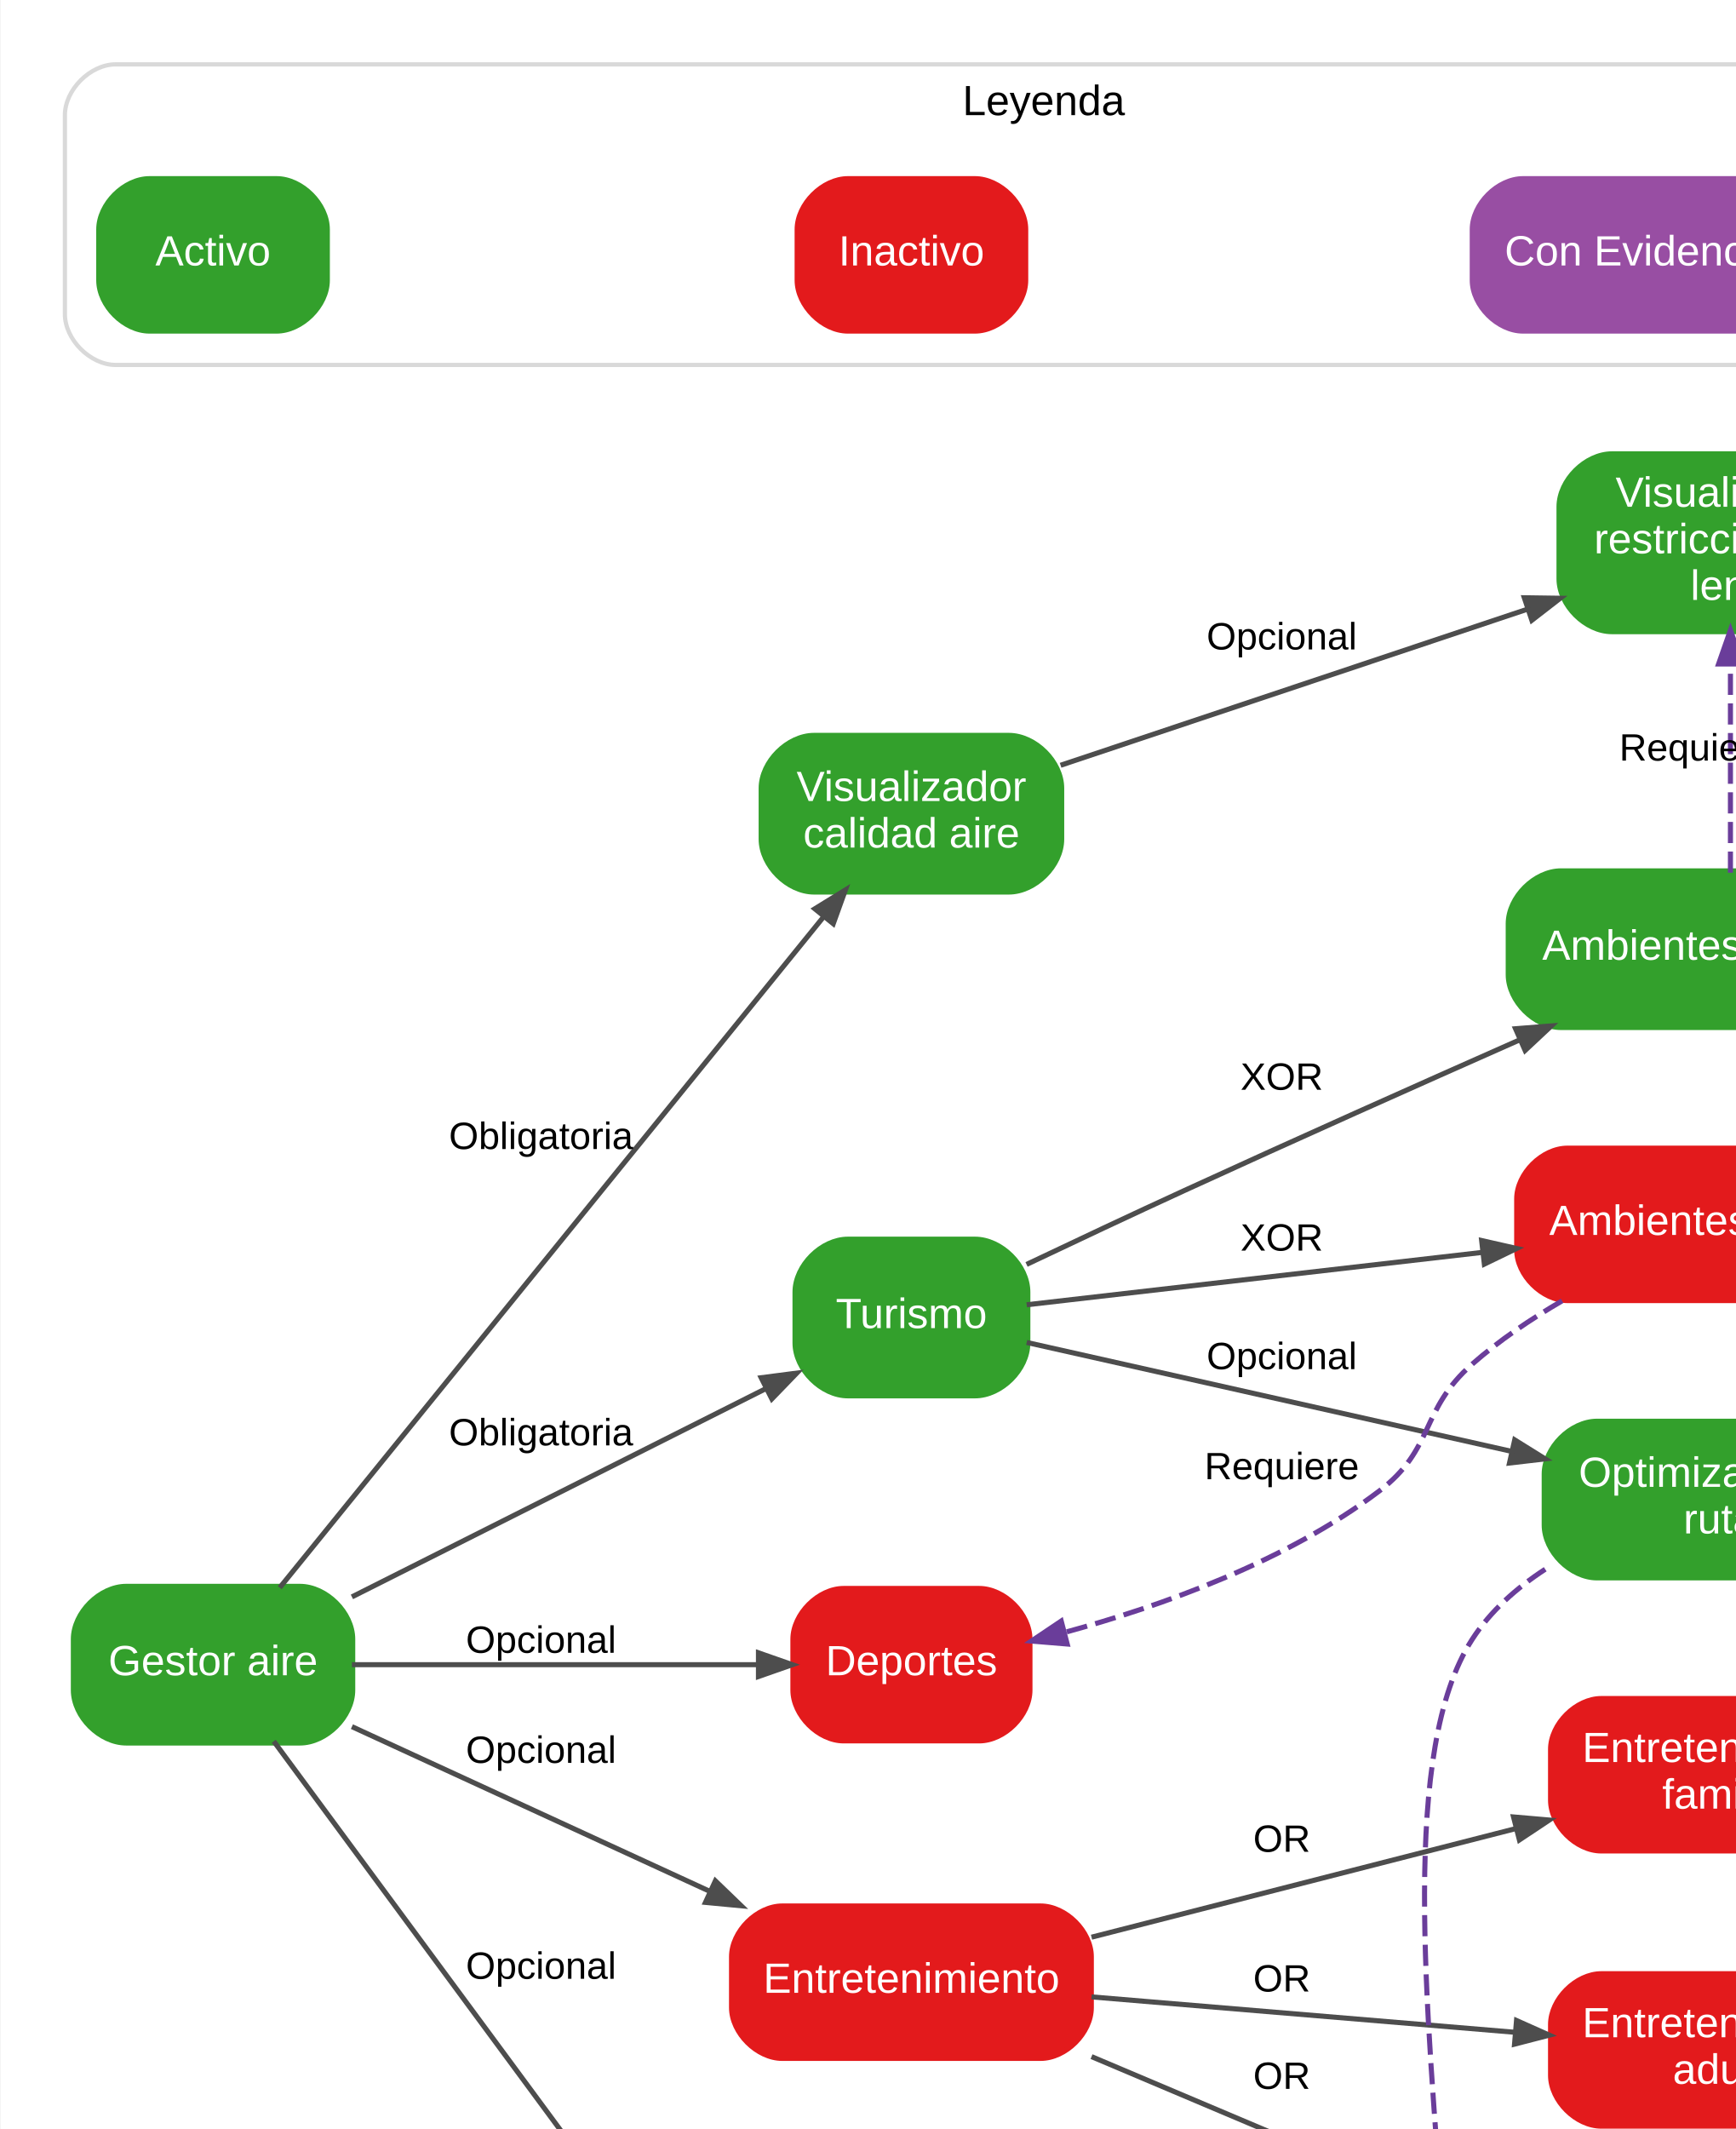
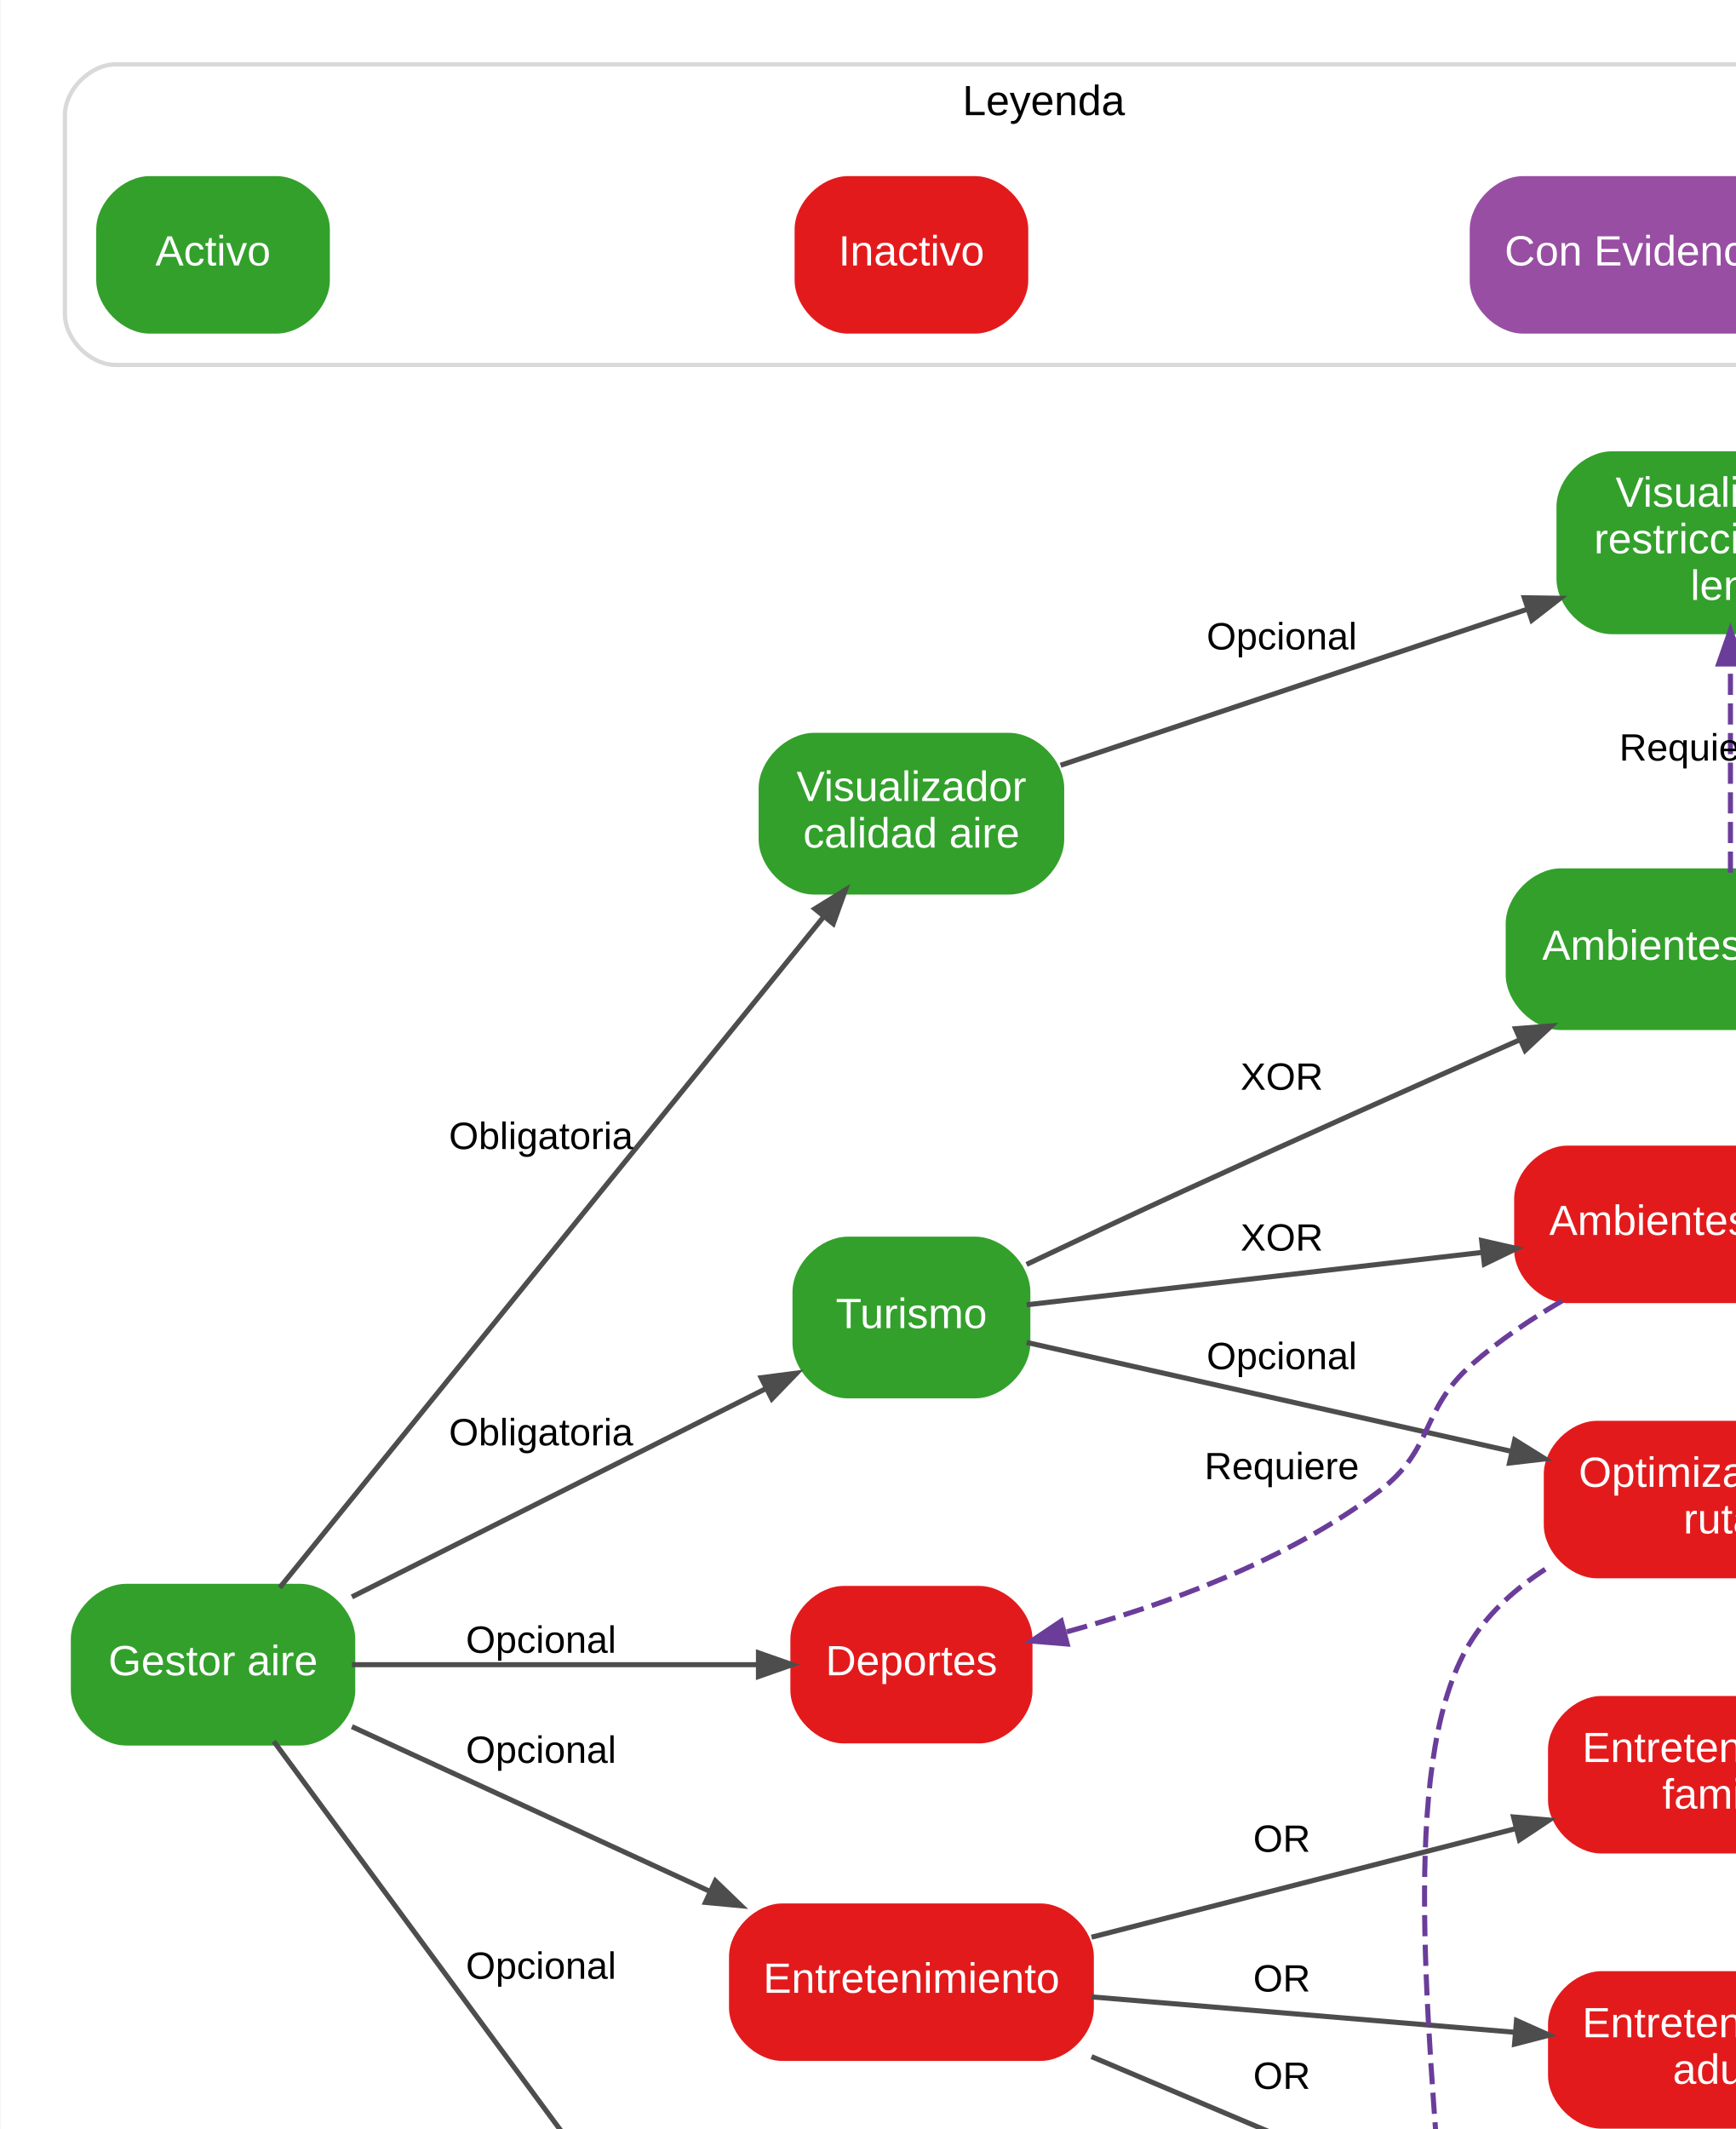
<svg xmlns="http://www.w3.org/2000/svg" width="958pt" height="1175pt" viewBox="0.00 0.00 626.90 769.40">
  <g id="graph0" class="graph" transform="scale(1.53 1.53) rotate(0) translate(7.2 762.2)">
    <polygon fill="white" stroke="transparent" points="-7.2,7.2 -7.2,-762.2 619.7,-762.2 619.7,7.2 -7.2,7.2" />
    <g id="clust1" class="cluster">
      <path fill="none" stroke="#d9d9d9" d="M20,-676C20,-676 458.5,-676 458.5,-676 464.5,-676 470.5,-682 470.5,-688 470.5,-688 470.5,-735 470.5,-735 470.5,-741 464.5,-747 458.5,-747 458.5,-747 20,-747 20,-747 14,-747 8,-741 8,-735 8,-735 8,-688 8,-688 8,-682 14,-676 20,-676" />
      <text text-anchor="middle" x="239.25" y="-735" font-family="Arial" font-size="10.00">Leyenda</text>
    </g>
    <g id="node1" class="node">
      <path fill="#33a02c" stroke="#33a02c" stroke-width="2.2" d="M63.5,-387C63.5,-387 22.5,-387 22.5,-387 16.5,-387 10.5,-381 10.5,-375 10.5,-375 10.5,-363 10.5,-363 10.5,-357 16.5,-351 22.5,-351 22.5,-351 63.5,-351 63.5,-351 69.5,-351 75.5,-357 75.5,-363 75.5,-363 75.5,-375 75.5,-375 75.5,-381 69.5,-387 63.5,-387" />
      <text text-anchor="middle" x="43" y="-366.5" font-family="Arial" font-size="10.00" fill="white">Gestor aire</text>
    </g>
    <g id="node2" class="node">
      <path fill="#33a02c" stroke="#33a02c" stroke-width="2.2" d="M231,-588C231,-588 185,-588 185,-588 179,-588 173,-582 173,-576 173,-576 173,-564 173,-564 173,-558 179,-552 185,-552 185,-552 231,-552 231,-552 237,-552 243,-558 243,-564 243,-564 243,-576 243,-576 243,-582 237,-588 231,-588" />
      <text text-anchor="middle" x="208" y="-573" font-family="Arial" font-size="10.00" fill="white">Visualizador</text>
      <text text-anchor="middle" x="208" y="-562" font-family="Arial" font-size="10.00" fill="white">calidad aire</text>
    </g>
    <g id="edge1" class="edge">
      <path fill="none" stroke="#4d4d4d" stroke-width="1.2" d="M58.75,-387.19C88.15,-423.44 154.05,-504.7 187.18,-545.56" />
      <polygon fill="#4d4d4d" stroke="#4d4d4d" stroke-width="1.2" points="185.18,-547.54 192.4,-551.99 189.53,-544.02 185.18,-547.54" />
      <text text-anchor="middle" x="120.5" y="-490.8" font-family="Arial" font-size="9.00">Obligatoria</text>
    </g>
    <g id="node4" class="node">
      <path fill="#33a02c" stroke="#33a02c" stroke-width="2.2" d="M223,-469C223,-469 193,-469 193,-469 187,-469 181,-463 181,-457 181,-457 181,-445 181,-445 181,-439 187,-433 193,-433 193,-433 223,-433 223,-433 229,-433 235,-439 235,-445 235,-445 235,-457 235,-457 235,-463 229,-469 223,-469" />
      <text text-anchor="middle" x="208" y="-448.5" font-family="Arial" font-size="10.00" fill="white">Turismo</text>
    </g>
    <g id="edge2" class="edge">
      <path fill="none" stroke="#4d4d4d" stroke-width="1.2" d="M75.81,-385.01C103.97,-399.17 144.91,-419.76 173.54,-434.17" />
      <polygon fill="#4d4d4d" stroke="#4d4d4d" stroke-width="1.2" points="172.5,-436.78 180.91,-437.87 175.02,-431.78 172.5,-436.78" />
      <text text-anchor="middle" x="120.5" y="-420.8" font-family="Arial" font-size="9.00">Obligatoria</text>
    </g>
    <g id="node7" class="node">
      <path fill="#e31a1c" stroke="#e31a1c" stroke-width="1.2" d="M224,-387C224,-387 192,-387 192,-387 186,-387 180,-381 180,-375 180,-375 180,-363 180,-363 180,-357 186,-351 192,-351 192,-351 224,-351 224,-351 230,-351 236,-357 236,-363 236,-363 236,-375 236,-375 236,-381 230,-387 224,-387" />
      <text text-anchor="middle" x="208" y="-366.5" font-family="Arial" font-size="10.00" fill="white">Deportes</text>
    </g>
    <g id="edge3" class="edge">
      <path fill="none" stroke="#4d4d4d" stroke-width="1.2" d="M75.81,-369C103.39,-369 143.23,-369 171.77,-369" />
      <polygon fill="#4d4d4d" stroke="#4d4d4d" stroke-width="1.2" points="171.86,-371.8 179.86,-369 171.86,-366.2 171.86,-371.8" />
      <text text-anchor="middle" x="120.5" y="-371.8" font-family="Arial" font-size="9.00">Opcional</text>
    </g>
    <g id="node8" class="node">
      <path fill="#e31a1c" stroke="#e31a1c" stroke-width="1.2" d="M238.5,-312C238.5,-312 177.5,-312 177.5,-312 171.5,-312 165.5,-306 165.5,-300 165.5,-300 165.5,-288 165.5,-288 165.5,-282 171.5,-276 177.5,-276 177.5,-276 238.5,-276 238.5,-276 244.5,-276 250.5,-282 250.5,-288 250.5,-288 250.5,-300 250.5,-300 250.5,-306 244.5,-312 238.5,-312" />
      <text text-anchor="middle" x="208" y="-291.5" font-family="Arial" font-size="10.00" fill="white">Entretenimiento</text>
    </g>
    <g id="edge4" class="edge">
      <path fill="none" stroke="#4d4d4d" stroke-width="1.2" d="M75.81,-354.36C99.87,-343.29 133.25,-327.93 160.32,-315.48" />
      <polygon fill="#4d4d4d" stroke="#4d4d4d" stroke-width="1.2" points="161.68,-317.93 167.78,-312.05 159.34,-312.85 161.68,-317.93" />
      <text text-anchor="middle" x="120.5" y="-345.8" font-family="Arial" font-size="9.00">Opcional</text>
    </g>
    <g id="node12" class="node">
-       <path fill="#33a02c" stroke="#33a02c" stroke-width="2.2" d="M223,-166C223,-166 193,-166 193,-166 187,-166 181,-160 181,-154 181,-154 181,-142 181,-142 181,-136 187,-130 193,-130 193,-130 223,-130 223,-130 229,-130 235,-136 235,-142 235,-142 235,-154 235,-154 235,-160 229,-166 223,-166" />
+       <path fill="#e31a1c" stroke="#e31a1c" stroke-width="1.2" d="M223,-166C223,-166 193,-166 193,-166 187,-166 181,-160 181,-154 181,-154 181,-142 181,-142 181,-136 187,-130 193,-130 193,-130 223,-130 223,-130 229,-130 235,-136 235,-142 235,-142 235,-154 235,-154 235,-160 229,-166 223,-166" />
      <text text-anchor="middle" x="208" y="-145.5" font-family="Arial" font-size="10.00" fill="white">HQC</text>
    </g>
    <g id="edge5" class="edge">
      <path fill="none" stroke="#4d4d4d" stroke-width="1.2" d="M57.34,-350.91C86.48,-311.4 155.88,-217.32 188.91,-172.52" />
      <polygon fill="#4d4d4d" stroke="#4d4d4d" stroke-width="1.2" points="191.21,-174.13 193.71,-166.03 186.7,-170.8 191.21,-174.13" />
      <text text-anchor="middle" x="120.5" y="-294.8" font-family="Arial" font-size="9.00">Opcional</text>
    </g>
    <g id="node3" class="node">
      <path fill="#33a02c" stroke="#33a02c" stroke-width="2.2" d="M429.5,-654.5C429.5,-654.5 373.5,-654.5 373.5,-654.5 367.5,-654.5 361.5,-648.5 361.5,-642.5 361.5,-642.5 361.5,-625.5 361.5,-625.5 361.5,-619.5 367.5,-613.5 373.5,-613.5 373.5,-613.5 429.5,-613.5 429.5,-613.5 435.5,-613.5 441.5,-619.5 441.5,-625.5 441.5,-625.5 441.5,-642.5 441.5,-642.5 441.5,-648.5 435.5,-654.5 429.5,-654.5" />
      <text text-anchor="middle" x="401.5" y="-642.5" font-family="Arial" font-size="10.00" fill="white">Visualizador</text>
      <text text-anchor="middle" x="401.5" y="-631.5" font-family="Arial" font-size="10.00" fill="white">restriccion uso</text>
      <text text-anchor="middle" x="401.5" y="-620.5" font-family="Arial" font-size="10.00" fill="white">lena</text>
    </g>
    <g id="edge6" class="edge">
      <path fill="none" stroke="#4d4d4d" stroke-width="1.2" d="M243.24,-581.44C273.91,-591.69 319.2,-606.83 353.3,-618.23" />
      <polygon fill="#4d4d4d" stroke="#4d4d4d" stroke-width="1.2" points="352.8,-621.01 361.28,-620.89 354.58,-615.7 352.8,-621.01" />
      <text text-anchor="middle" x="295.5" y="-608.8" font-family="Arial" font-size="9.00">Opcional</text>
    </g>
    <g id="node5" class="node">
      <path fill="#33a02c" stroke="#33a02c" stroke-width="2.2" d="M441.5,-556C441.5,-556 361.5,-556 361.5,-556 355.5,-556 349.5,-550 349.5,-544 349.5,-544 349.5,-532 349.5,-532 349.5,-526 355.5,-520 361.5,-520 361.5,-520 441.5,-520 441.5,-520 447.5,-520 453.5,-526 453.5,-532 453.5,-532 453.5,-544 453.5,-544 453.5,-550 447.5,-556 441.5,-556" />
      <text text-anchor="middle" x="401.5" y="-535.5" font-family="Arial" font-size="10.00" fill="white">Ambientes cerrados</text>
    </g>
    <g id="edge7" class="edge">
      <path fill="none" stroke="#4d4d4d" stroke-width="1.2" d="M235.2,-463.54C246.63,-468.97 260.2,-475.36 272.5,-481 298.54,-492.95 327.7,-505.96 351.61,-516.54" />
      <polygon fill="#4d4d4d" stroke="#4d4d4d" stroke-width="1.2" points="350.73,-519.21 359.18,-519.88 352.99,-514.09 350.73,-519.21" />
      <text text-anchor="middle" x="295.5" y="-504.8" font-family="Arial" font-size="9.00">XOR</text>
    </g>
    <g id="node6" class="node">
      <path fill="#e31a1c" stroke="#e31a1c" stroke-width="1.2" d="M440,-491C440,-491 363,-491 363,-491 357,-491 351,-485 351,-479 351,-479 351,-467 351,-467 351,-461 357,-455 363,-455 363,-455 440,-455 440,-455 446,-455 452,-461 452,-467 452,-467 452,-479 452,-479 452,-485 446,-491 440,-491" />
      <text text-anchor="middle" x="401.5" y="-470.5" font-family="Arial" font-size="10.00" fill="white">Ambientes abiertos</text>
    </g>
    <g id="edge8" class="edge">
      <path fill="none" stroke="#4d4d4d" stroke-width="1.2" d="M235.23,-454.01C262.84,-457.19 307.2,-462.28 343.02,-466.4" />
      <polygon fill="#4d4d4d" stroke="#4d4d4d" stroke-width="1.2" points="342.72,-469.18 350.98,-467.31 343.36,-463.62 342.72,-469.18" />
      <text text-anchor="middle" x="295.5" y="-466.8" font-family="Arial" font-size="9.00">XOR</text>
    </g>
    <g id="node19" class="node">
-       <path fill="#33a02c" stroke="#33a02c" stroke-width="2.2" d="M433,-426C433,-426 370,-426 370,-426 364,-426 358,-420 358,-414 358,-414 358,-402 358,-402 358,-396 364,-390 370,-390 370,-390 433,-390 433,-390 439,-390 445,-396 445,-402 445,-402 445,-414 445,-414 445,-420 439,-426 433,-426" />
+       <path fill="#e31a1c" stroke="#e31a1c" stroke-width="1.2" d="M433,-426C433,-426 370,-426 370,-426 364,-426 358,-420 358,-414 358,-414 358,-402 358,-402 358,-396 364,-390 370,-390 370,-390 433,-390 433,-390 439,-390 445,-396 445,-402 445,-402 445,-414 445,-414 445,-420 439,-426 433,-426" />
      <text text-anchor="middle" x="401.5" y="-411" font-family="Arial" font-size="10.00" fill="white">Optimizacion de</text>
      <text text-anchor="middle" x="401.5" y="-400" font-family="Arial" font-size="10.00" fill="white">rutas</text>
    </g>
    <g id="edge9" class="edge">
      <path fill="none" stroke="#4d4d4d" stroke-width="1.2" d="M235.23,-445.11C264.56,-438.52 312.77,-427.7 349.58,-419.43" />
      <polygon fill="#4d4d4d" stroke="#4d4d4d" stroke-width="1.2" points="350.53,-422.09 357.72,-417.61 349.3,-416.63 350.53,-422.09" />
      <text text-anchor="middle" x="295.5" y="-438.8" font-family="Arial" font-size="9.00">Opcional</text>
    </g>
    <g id="edge10" class="edge">
      <path fill="none" stroke="#6a3d9a" stroke-width="1.2" stroke-dasharray="5,2" d="M401.5,-556.06C401.5,-569.93 401.5,-589.37 401.5,-605.36" />
      <polygon fill="#6a3d9a" stroke="#6a3d9a" stroke-width="1.2" points="398.7,-605.36 401.5,-613.36 404.3,-605.36 398.7,-605.36" />
      <text text-anchor="middle" x="393.5" y="-582.55" font-family="Arial" font-size="9.00">Requiere</text>
    </g>
    <g id="edge11" class="edge">
      <path fill="none" stroke="#6a3d9a" stroke-width="1.2" stroke-dasharray="5,2" d="M361.72,-454.93C354.28,-450.59 346.84,-445.57 340.5,-440 328.07,-429.09 331.68,-419.98 318.5,-410 296.5,-393.34 266.98,-382.81 244.13,-376.6" />
      <polygon fill="#6a3d9a" stroke="#6a3d9a" stroke-width="1.2" points="244.8,-373.88 236.35,-374.58 243.39,-379.3 244.8,-373.88" />
      <text text-anchor="middle" x="295.5" y="-412.8" font-family="Arial" font-size="9.00">Requiere</text>
    </g>
    <g id="node9" class="node">
      <path fill="#e31a1c" stroke="#e31a1c" stroke-width="1.2" d="M432,-361C432,-361 371,-361 371,-361 365,-361 359,-355 359,-349 359,-349 359,-337 359,-337 359,-331 365,-325 371,-325 371,-325 432,-325 432,-325 438,-325 444,-331 444,-337 444,-337 444,-349 444,-349 444,-355 438,-361 432,-361" />
      <text text-anchor="middle" x="401.5" y="-346" font-family="Arial" font-size="10.00" fill="white">Entretenimiento</text>
      <text text-anchor="middle" x="401.5" y="-335" font-family="Arial" font-size="10.00" fill="white">familiar</text>
    </g>
    <g id="edge12" class="edge">
      <path fill="none" stroke="#4d4d4d" stroke-width="1.2" d="M250.55,-304.63C279.94,-312.15 319.48,-322.27 350.58,-330.23" />
      <polygon fill="#4d4d4d" stroke="#4d4d4d" stroke-width="1.2" points="350.25,-333.03 358.7,-332.3 351.64,-327.61 350.25,-333.03" />
      <text text-anchor="middle" x="295.5" y="-324.8" font-family="Arial" font-size="9.00">OR</text>
    </g>
    <g id="node10" class="node">
      <path fill="#e31a1c" stroke="#e31a1c" stroke-width="1.2" d="M432,-296C432,-296 371,-296 371,-296 365,-296 359,-290 359,-284 359,-284 359,-272 359,-272 359,-266 365,-260 371,-260 371,-260 432,-260 432,-260 438,-260 444,-266 444,-272 444,-272 444,-284 444,-284 444,-290 438,-296 432,-296" />
      <text text-anchor="middle" x="401.5" y="-281" font-family="Arial" font-size="10.00" fill="white">Entretenimiento</text>
      <text text-anchor="middle" x="401.5" y="-270" font-family="Arial" font-size="10.00" fill="white">adulto</text>
    </g>
    <g id="edge13" class="edge">
      <path fill="none" stroke="#4d4d4d" stroke-width="1.2" d="M250.55,-290.53C279.94,-288.07 319.48,-284.77 350.58,-282.17" />
      <polygon fill="#4d4d4d" stroke="#4d4d4d" stroke-width="1.2" points="350.96,-284.95 358.7,-281.49 350.49,-279.37 350.96,-284.95" />
      <text text-anchor="middle" x="295.5" y="-291.8" font-family="Arial" font-size="9.00">OR</text>
    </g>
    <g id="node11" class="node">
      <path fill="#e31a1c" stroke="#e31a1c" stroke-width="1.2" d="M432,-231C432,-231 371,-231 371,-231 365,-231 359,-225 359,-219 359,-219 359,-207 359,-207 359,-201 365,-195 371,-195 371,-195 432,-195 432,-195 438,-195 444,-201 444,-207 444,-207 444,-219 444,-219 444,-225 438,-231 432,-231" />
      <text text-anchor="middle" x="401.5" y="-216" font-family="Arial" font-size="10.00" fill="white">Entretenimiento</text>
      <text text-anchor="middle" x="401.5" y="-205" font-family="Arial" font-size="10.00" fill="white">tercera edad</text>
    </g>
    <g id="edge14" class="edge">
      <path fill="none" stroke="#4d4d4d" stroke-width="1.2" d="M250.55,-276.42C280.06,-263.94 319.81,-247.13 350.97,-233.95" />
      <polygon fill="#4d4d4d" stroke="#4d4d4d" stroke-width="1.2" points="352.42,-236.38 358.7,-230.68 350.24,-231.22 352.42,-236.38" />
      <text text-anchor="middle" x="295.5" y="-268.8" font-family="Arial" font-size="9.00">OR</text>
    </g>
    <g id="node13" class="node">
-       <path fill="#33a02c" stroke="#33a02c" stroke-width="2.2" d="M417,-166C417,-166 386,-166 386,-166 380,-166 374,-160 374,-154 374,-154 374,-142 374,-142 374,-136 380,-130 386,-130 386,-130 417,-130 417,-130 423,-130 429,-136 429,-142 429,-142 429,-154 429,-154 429,-160 423,-166 417,-166" />
+       <path fill="#e31a1c" stroke="#e31a1c" stroke-width="1.2" d="M417,-166C417,-166 386,-166 386,-166 380,-166 374,-160 374,-154 374,-154 374,-142 374,-142 374,-136 380,-130 386,-130 386,-130 417,-130 417,-130 423,-130 429,-136 429,-142 429,-142 429,-154 429,-154 429,-160 423,-166 417,-166" />
      <text text-anchor="middle" x="401.5" y="-145.5" font-family="Arial" font-size="10.00" fill="white">Backend</text>
    </g>
    <g id="edge15" class="edge">
      <path fill="none" stroke="#4d4d4d" stroke-width="1.2" d="M235.23,-148C269.13,-148 328.26,-148 365.84,-148" />
      <polygon fill="#4d4d4d" stroke="#4d4d4d" stroke-width="1.2" points="365.98,-150.8 373.98,-148 365.98,-145.2 365.98,-150.8" />
      <text text-anchor="middle" x="295.5" y="-150.8" font-family="Arial" font-size="9.00">Obligatoria</text>
    </g>
    <g id="node14" class="node">
-       <path fill="#33a02c" stroke="#33a02c" stroke-width="2.2" d="M418.5,-101C418.5,-101 384.5,-101 384.5,-101 378.5,-101 372.5,-95 372.5,-89 372.5,-89 372.5,-77 372.5,-77 372.5,-71 378.5,-65 384.5,-65 384.5,-65 418.5,-65 418.5,-65 424.5,-65 430.5,-71 430.5,-77 430.5,-77 430.5,-89 430.5,-89 430.5,-95 424.5,-101 418.5,-101" />
+       <path fill="#e31a1c" stroke="#e31a1c" stroke-width="1.2" d="M418.5,-101C418.5,-101 384.5,-101 384.5,-101 378.5,-101 372.5,-95 372.5,-89 372.5,-89 372.5,-77 372.5,-77 372.5,-71 378.5,-65 384.5,-65 384.5,-65 418.5,-65 418.5,-65 424.5,-65 430.5,-71 430.5,-77 430.5,-77 430.5,-89 430.5,-89 430.5,-95 424.5,-101 418.5,-101" />
      <text text-anchor="middle" x="401.5" y="-80.5" font-family="Arial" font-size="10.00" fill="white">Algoritmo</text>
    </g>
    <g id="edge16" class="edge">
      <path fill="none" stroke="#4d4d4d" stroke-width="1.2" d="M235.23,-139.1C268.79,-127.7 327.09,-107.92 364.72,-95.15" />
      <polygon fill="#4d4d4d" stroke="#4d4d4d" stroke-width="1.2" points="365.74,-97.76 372.42,-92.53 363.94,-92.45 365.74,-97.76" />
      <text text-anchor="middle" x="295.5" y="-128.8" font-family="Arial" font-size="9.00">Obligatoria</text>
    </g>
    <g id="node15" class="node">
      <path fill="#e31a1c" stroke="#e31a1c" stroke-width="1.2" d="M600.5,-231C600.5,-231 538.5,-231 538.5,-231 532.5,-231 526.5,-225 526.5,-219 526.5,-219 526.5,-207 526.5,-207 526.5,-201 532.5,-195 538.5,-195 538.5,-195 600.5,-195 600.5,-195 606.5,-195 612.5,-201 612.5,-207 612.5,-207 612.5,-219 612.5,-219 612.5,-225 606.5,-231 600.5,-231" />
      <text text-anchor="middle" x="569.5" y="-210.5" font-family="Arial" font-size="10.00" fill="white">Qiskit Simulator</text>
    </g>
    <g id="edge17" class="edge">
      <path fill="none" stroke="#4d4d4d" stroke-width="1.2" d="M429.17,-158.44C453.23,-167.87 489.25,-181.97 518.64,-193.48" />
      <polygon fill="#4d4d4d" stroke="#4d4d4d" stroke-width="1.2" points="517.88,-196.18 526.35,-196.49 519.92,-190.97 517.88,-196.18" />
      <text text-anchor="middle" x="494.5" y="-189.8" font-family="Arial" font-size="9.00">XOR</text>
    </g>
    <g id="node16" class="node">
-       <path fill="#33a02c" stroke="#33a02c" stroke-width="2.2" d="M597,-166C597,-166 542,-166 542,-166 536,-166 530,-160 530,-154 530,-154 530,-142 530,-142 530,-136 536,-130 542,-130 542,-130 597,-130 597,-130 603,-130 609,-136 609,-142 609,-142 609,-154 609,-154 609,-160 603,-166 597,-166" />
+       <path fill="#e31a1c" stroke="#e31a1c" stroke-width="1.2" d="M597,-166C597,-166 542,-166 542,-166 536,-166 530,-160 530,-154 530,-154 530,-142 530,-142 530,-136 536,-130 542,-130 542,-130 597,-130 597,-130 603,-130 609,-136 609,-142 609,-142 609,-154 609,-154 609,-160 603,-166 597,-166" />
      <text text-anchor="middle" x="569.5" y="-145.5" font-family="Arial" font-size="10.00" fill="white">Cirq Simulator</text>
    </g>
    <g id="edge18" class="edge">
      <path fill="none" stroke="#4d4d4d" stroke-width="1.2" d="M429.17,-148C454.05,-148 491.72,-148 521.62,-148" />
      <polygon fill="#4d4d4d" stroke="#4d4d4d" stroke-width="1.2" points="521.83,-150.8 529.83,-148 521.83,-145.2 521.83,-150.8" />
      <text text-anchor="middle" x="494.5" y="-150.8" font-family="Arial" font-size="9.00">XOR</text>
    </g>
    <g id="node17" class="node">
-       <path fill="#33a02c" stroke="#33a02c" stroke-width="2.2" d="M584.5,-101C584.5,-101 554.5,-101 554.5,-101 548.5,-101 542.5,-95 542.5,-89 542.5,-89 542.5,-77 542.5,-77 542.5,-71 548.5,-65 554.5,-65 554.5,-65 584.5,-65 584.5,-65 590.5,-65 596.5,-71 596.5,-77 596.5,-77 596.5,-89 596.5,-89 596.5,-95 590.5,-101 584.5,-101" />
+       <path fill="#e31a1c" stroke="#e31a1c" stroke-width="1.2" d="M584.5,-101C584.5,-101 554.5,-101 554.5,-101 548.5,-101 542.5,-95 542.5,-89 542.5,-89 542.5,-77 542.5,-77 542.5,-71 548.5,-65 554.5,-65 554.5,-65 584.5,-65 584.5,-65 590.5,-65 596.5,-71 596.5,-77 596.5,-77 596.5,-89 596.5,-89 596.5,-95 590.5,-101 584.5,-101" />
      <text text-anchor="middle" x="569.5" y="-80.5" font-family="Arial" font-size="10.00" fill="white">QAOA</text>
    </g>
    <g id="edge19" class="edge">
      <path fill="none" stroke="#4d4d4d" stroke-width="1.2" d="M430.66,-83C459.24,-83 503.52,-83 534.14,-83" />
      <polygon fill="#4d4d4d" stroke="#4d4d4d" stroke-width="1.2" points="534.39,-85.8 542.39,-83 534.39,-80.2 534.39,-85.8" />
      <text text-anchor="middle" x="494.5" y="-85.8" font-family="Arial" font-size="9.00">XOR</text>
    </g>
    <g id="node18" class="node">
      <path fill="#e31a1c" stroke="#e31a1c" stroke-width="1.2" d="M584.5,-36C584.5,-36 554.5,-36 554.5,-36 548.5,-36 542.5,-30 542.5,-24 542.5,-24 542.5,-12 542.5,-12 542.5,-6 548.5,0 554.5,0 554.5,0 584.5,0 584.5,0 590.5,0 596.5,-6 596.5,-12 596.5,-12 596.5,-24 596.5,-24 596.5,-30 590.5,-36 584.5,-36" />
      <text text-anchor="middle" x="569.5" y="-15.5" font-family="Arial" font-size="10.00" fill="white">VQE</text>
    </g>
    <g id="edge20" class="edge">
      <path fill="none" stroke="#4d4d4d" stroke-width="1.2" d="M430.66,-71.97C459.48,-60.69 504.28,-43.15 534.92,-31.15" />
      <polygon fill="#4d4d4d" stroke="#4d4d4d" stroke-width="1.2" points="535.97,-33.75 542.39,-28.22 533.92,-28.53 535.97,-33.75" />
      <text text-anchor="middle" x="494.5" y="-53.8" font-family="Arial" font-size="9.00">XOR</text>
    </g>
    <g id="edge21" class="edge">
      <path fill="none" stroke="#6a3d9a" stroke-width="1.2" stroke-dasharray="5,2" d="M357.74,-391.54C350.99,-387.14 344.82,-381.69 340.5,-375 306.65,-322.56 364.33,-137.37 318.5,-95 292.77,-71.21 254.39,-100.53 230.57,-124.1" />
      <polygon fill="#6a3d9a" stroke="#6a3d9a" stroke-width="1.2" points="228.45,-122.27 224.84,-129.94 232.44,-126.19 228.45,-122.27" />
      <text text-anchor="middle" x="295.5" y="-97.8" font-family="Arial" font-size="9.00">Requiere</text>
    </g>
    <g id="node20" class="node">
      <path fill="#33a02c" stroke="#33a02c" stroke-width="1.2" d="M58,-720C58,-720 28,-720 28,-720 22,-720 16,-714 16,-708 16,-708 16,-696 16,-696 16,-690 22,-684 28,-684 28,-684 58,-684 58,-684 64,-684 70,-690 70,-696 70,-696 70,-708 70,-708 70,-714 64,-720 58,-720" />
      <text text-anchor="middle" x="43" y="-699.5" font-family="Arial" font-size="10.00" fill="white">Activo</text>
    </g>
    <g id="node21" class="node">
      <path fill="#e31a1c" stroke="#e31a1c" stroke-width="1.2" d="M223,-720C223,-720 193,-720 193,-720 187,-720 181,-714 181,-708 181,-708 181,-696 181,-696 181,-690 187,-684 193,-684 193,-684 223,-684 223,-684 229,-684 235,-690 235,-696 235,-696 235,-708 235,-708 235,-714 229,-720 223,-720" />
      <text text-anchor="middle" x="208" y="-699.5" font-family="Arial" font-size="10.00" fill="white">Inactivo</text>
    </g>
    <g id="node22" class="node">
      <path fill="#984ea3" stroke="#984ea3" stroke-width="1.2" d="M450.5,-720C450.5,-720 352.5,-720 352.5,-720 346.5,-720 340.5,-714 340.5,-708 340.5,-708 340.5,-696 340.5,-696 340.5,-690 346.5,-684 352.5,-684 352.5,-684 450.5,-684 450.5,-684 456.5,-684 462.5,-690 462.5,-696 462.5,-696 462.5,-708 462.5,-708 462.5,-714 456.5,-720 450.5,-720" />
      <text text-anchor="middle" x="401.5" y="-699.5" font-family="Arial" font-size="10.00" fill="white">Con Evidencia Cuántica</text>
    </g>
  </g>
</svg>
